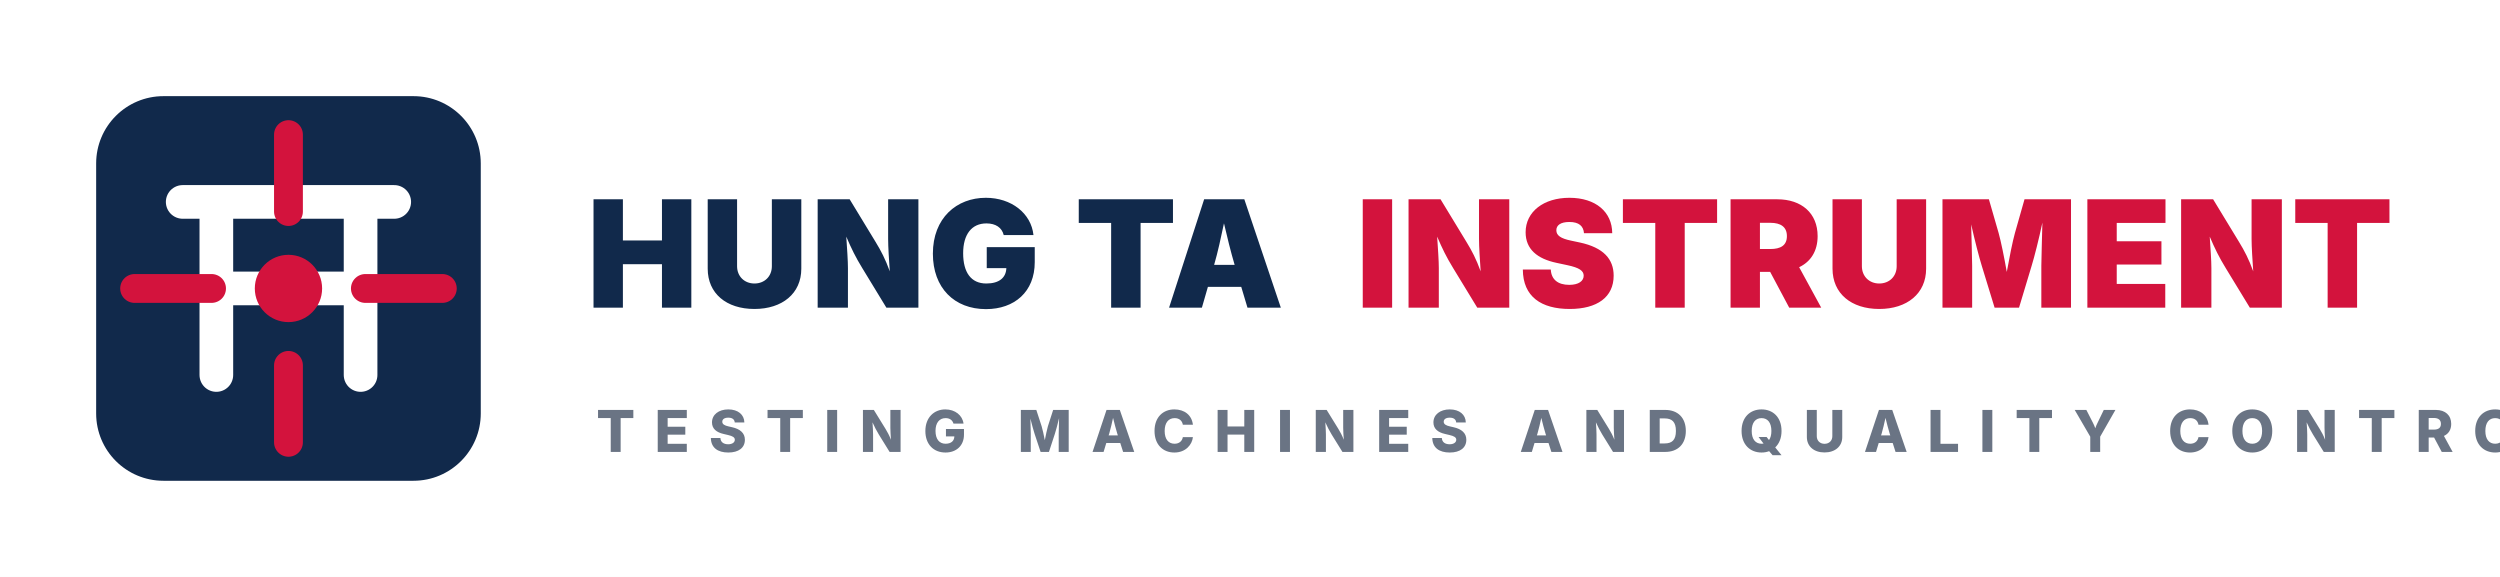
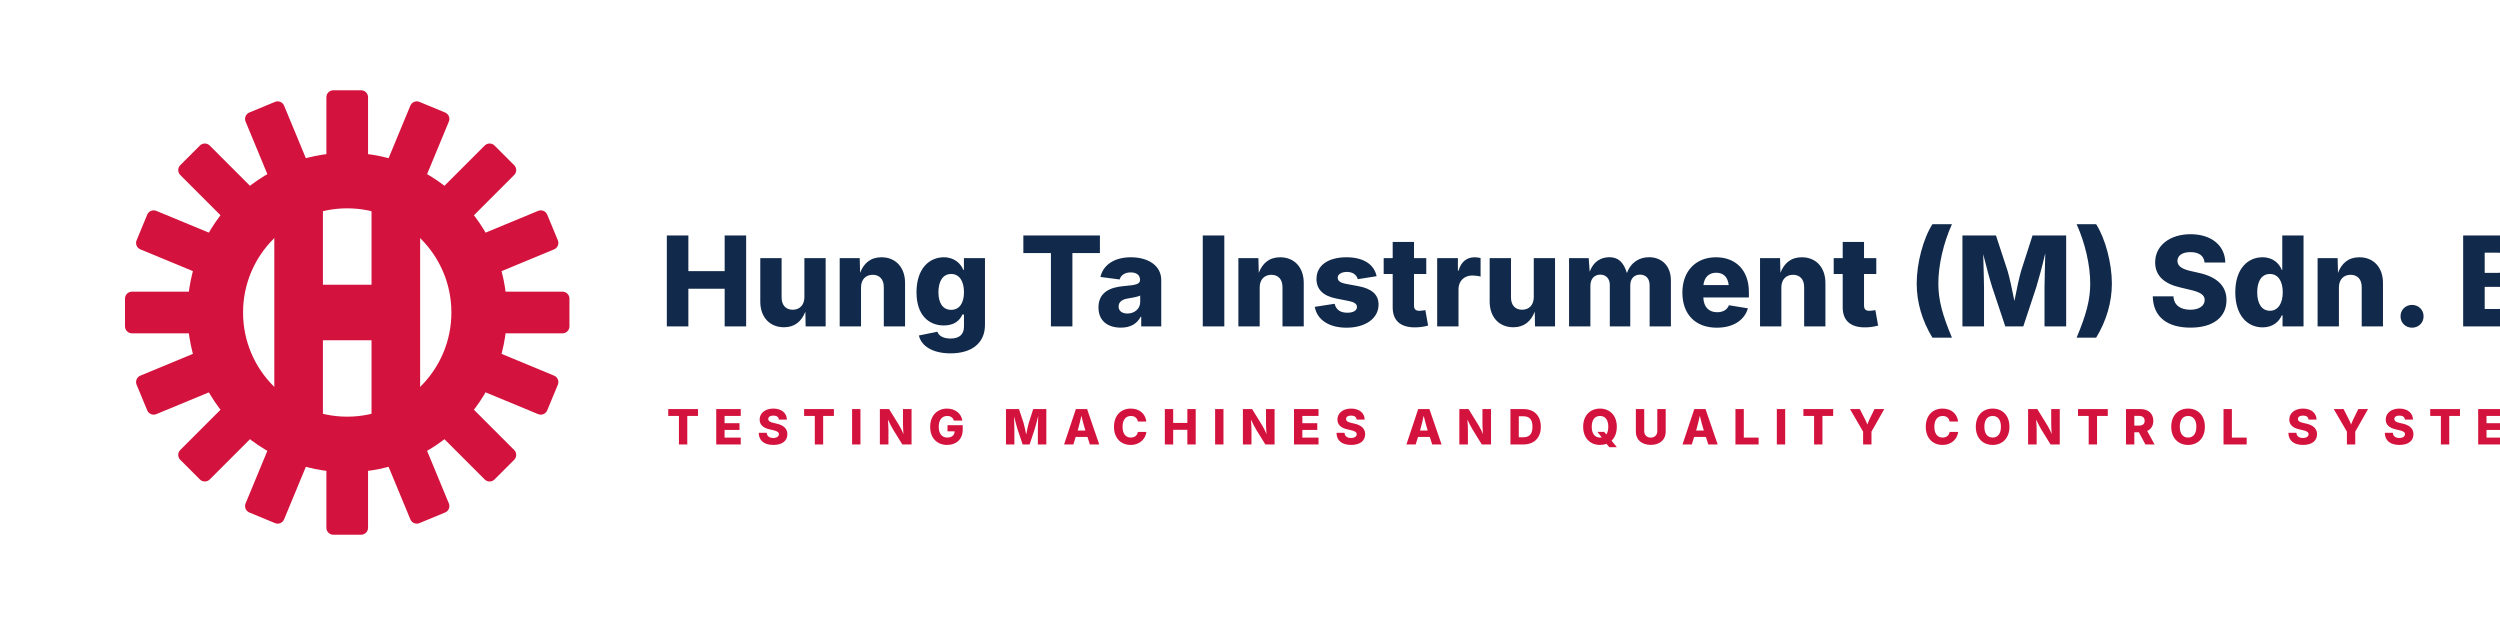
- <svg xmlns="http://www.w3.org/2000/svg" viewBox="0 0 520 120" role="img" aria-labelledby="title desc">
-   <rect width="520" height="120" fill="#ffffff" />
-   <g transform="translate(20 20)">
-     <rect width="80" height="80" rx="14" fill="#11294B" />
-     <path d="M18 22h44M25 22v36M55 22v36M25 40h30" fill="none" stroke="#ffffff" stroke-width="7" stroke-linecap="round" />
-     <path d="M40 8v16M40 56v16M8 40h16M56 40h16" fill="none" stroke="#D3133D" stroke-width="6" stroke-linecap="round" />
-     <circle cx="40" cy="40" r="7" fill="#D3133D" />
+ <svg xmlns="http://www.w3.org/2000/svg" viewBox="0 0 720 180" role="img" aria-labelledby="title desc">
+   <rect width="720" height="180" fill="#ffffff" />
+   <g transform="translate(36 26)" fill="#D3133D">
+     <rect x="58" y="0" width="12" height="25" rx="2" transform="rotate(0 64 64)" />
+     <rect x="58" y="0" width="12" height="25" rx="2" transform="rotate(22.5 64 64)" />
+     <rect x="58" y="0" width="12" height="25" rx="2" transform="rotate(45 64 64)" />
+     <rect x="58" y="0" width="12" height="25" rx="2" transform="rotate(67.5 64 64)" />
+     <rect x="58" y="0" width="12" height="25" rx="2" transform="rotate(90 64 64)" />
+     <rect x="58" y="0" width="12" height="25" rx="2" transform="rotate(112.5 64 64)" />
+     <rect x="58" y="0" width="12" height="25" rx="2" transform="rotate(135 64 64)" />
+     <rect x="58" y="0" width="12" height="25" rx="2" transform="rotate(157.5 64 64)" />
+     <rect x="58" y="0" width="12" height="25" rx="2" transform="rotate(180 64 64)" />
+     <rect x="58" y="0" width="12" height="25" rx="2" transform="rotate(202.5 64 64)" />
+     <rect x="58" y="0" width="12" height="25" rx="2" transform="rotate(225 64 64)" />
+     <rect x="58" y="0" width="12" height="25" rx="2" transform="rotate(247.5 64 64)" />
+     <rect x="58" y="0" width="12" height="25" rx="2" transform="rotate(270 64 64)" />
+     <rect x="58" y="0" width="12" height="25" rx="2" transform="rotate(292.5 64 64)" />
+     <rect x="58" y="0" width="12" height="25" rx="2" transform="rotate(315 64 64)" />
+     <rect x="58" y="0" width="12" height="25" rx="2" transform="rotate(337.5 64 64)" />
+     <path fill-rule="evenodd" d="M64 18a46 46 0 1 1 0 92 46 46 0 0 1 0-92Zm0 16a30 30 0 1 0 0 60 30 30 0 0 0 0-60Z" />
+     <rect x="43" y="32" width="14" height="64" rx="2" />
+     <rect x="71" y="32" width="14" height="64" rx="2" />
+     <rect x="48" y="56" width="32" height="16" rx="2" />
  </g>
-   <g transform="translate(122 30)">
-     <text x="0" y="34" font-family="Inter, Arial, sans-serif" font-size="31" font-weight="900" letter-spacing="0.5" fill="#11294B">HUNG TA</text>
-     <text x="160" y="34" font-family="Inter, Arial, sans-serif" font-size="31" font-weight="900" letter-spacing="0.5" fill="#D3133D">INSTRUMENT</text>
-     <text x="2" y="64" font-family="Inter, Arial, sans-serif" font-size="12" font-weight="800" letter-spacing="4" fill="#6A7484">TESTING MACHINES AND QUALITY CONTROL SYSTEMS</text>
+   <g transform="translate(190 58)">
+     <text x="0" y="36" font-family="Inter, Arial, sans-serif" font-size="36" font-weight="800" letter-spacing="0" fill="#11294B">Hung Ta Instrument (M) Sdn. Bhd.</text>
+     <text x="2" y="70" font-family="Inter, Arial, sans-serif" font-size="14" font-weight="800" letter-spacing="4" fill="#D3133D">TESTING MACHINES AND QUALITY CONTROL SYSTEMS</text>
  </g>
</svg>
